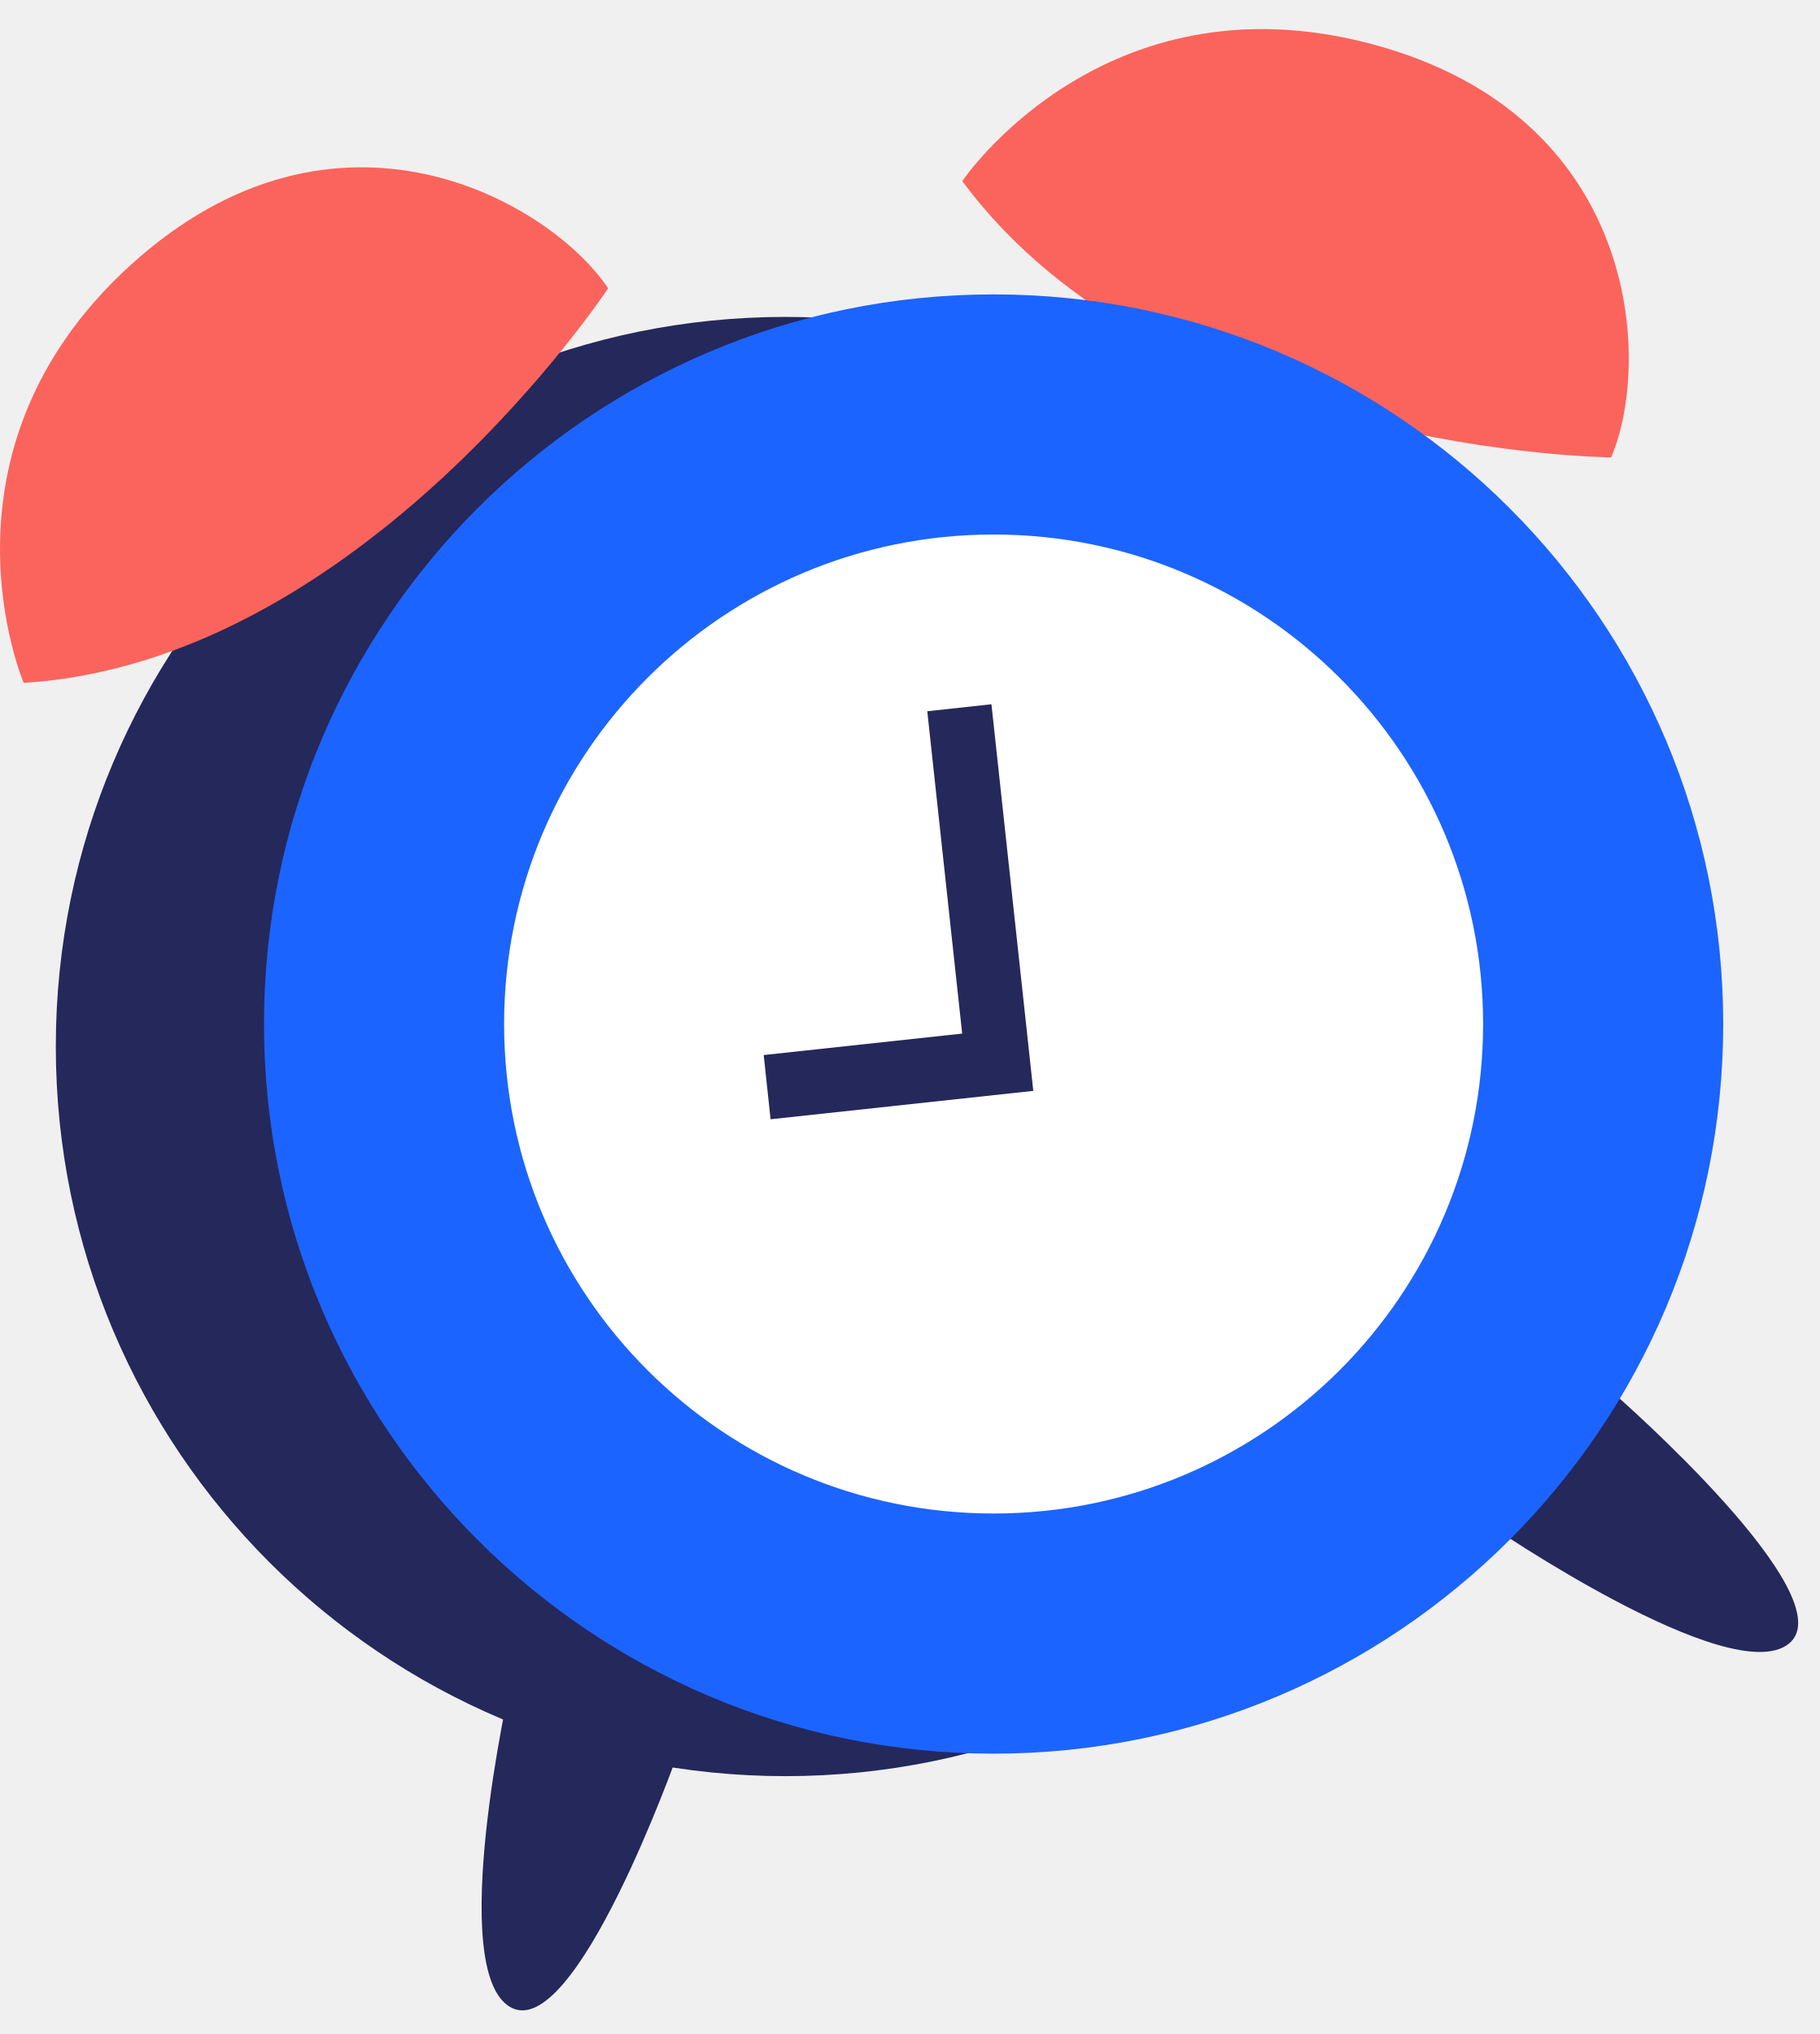
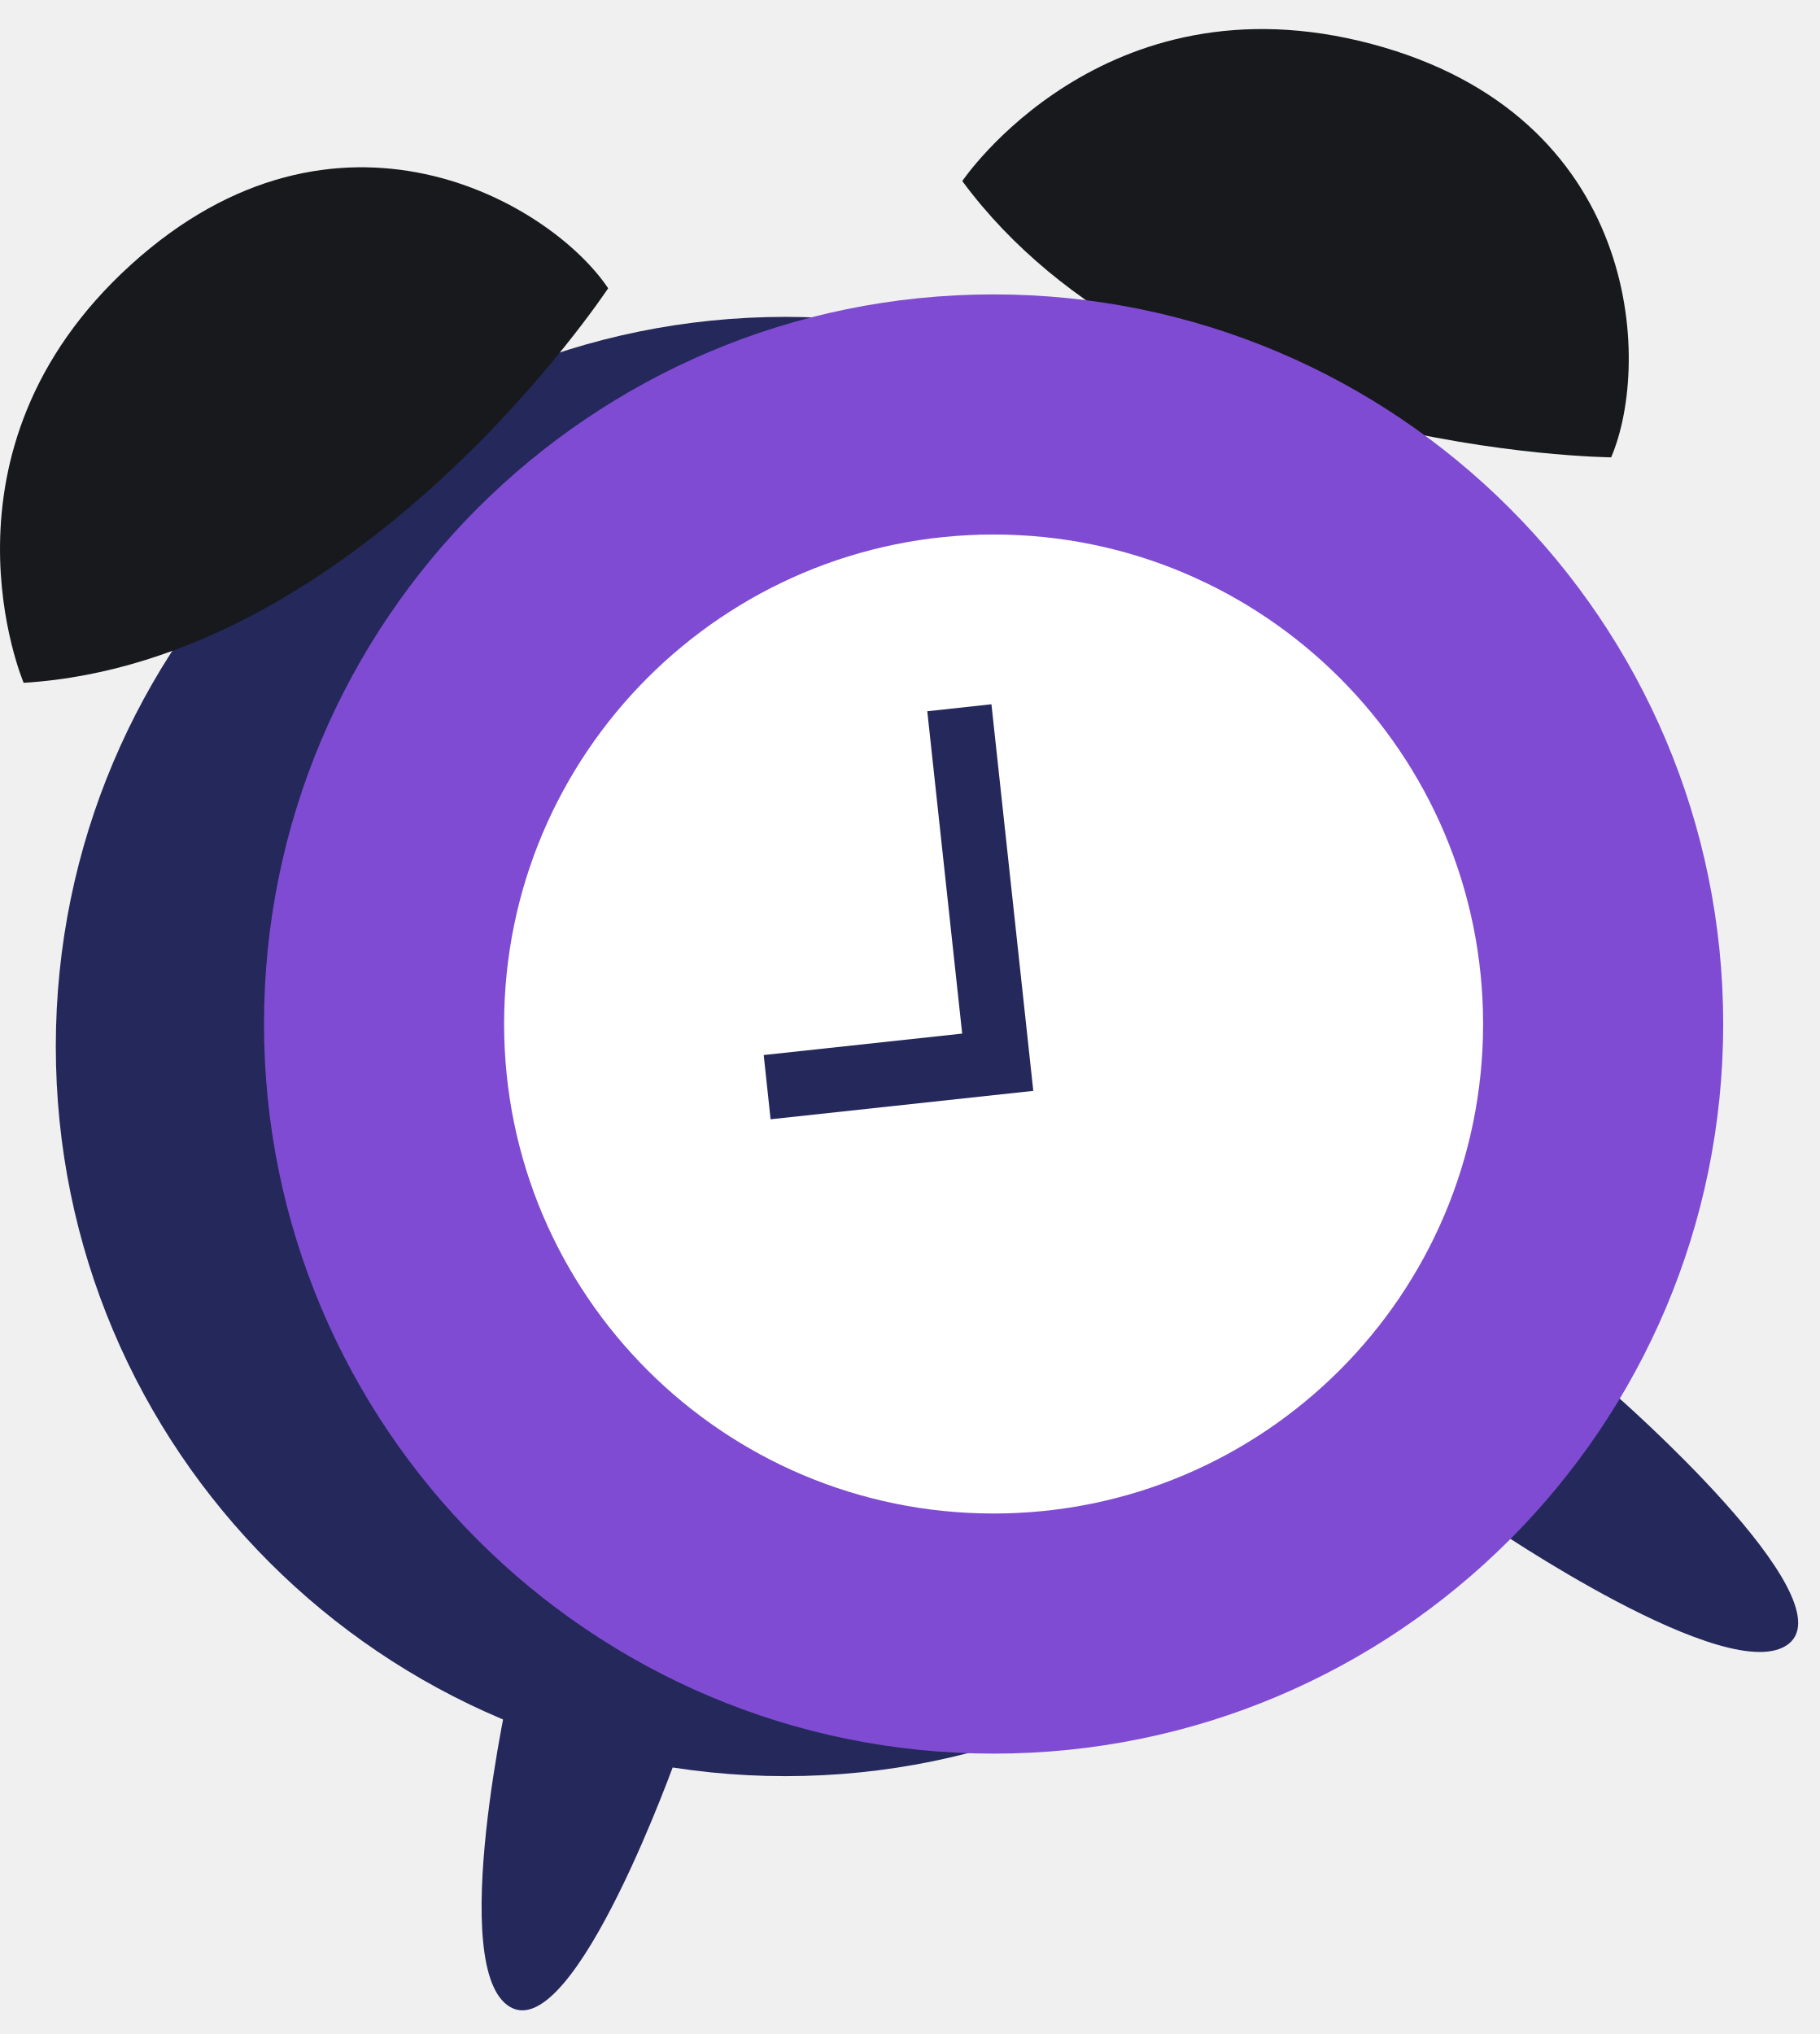
<svg xmlns="http://www.w3.org/2000/svg" width="51" height="57" viewBox="0 0 51 57" fill="none">
  <path d="M41.71 42.716C41.71 42.716 48.496 47.367 50.128 46.064C51.76 44.764 45.284 39.1 45.284 39.1L41.71 42.716Z" fill="#24285B" />
-   <path d="M26.967 5.074C26.967 5.074 30.9 -0.768 38.434 1.232C45.965 3.231 46.297 10.135 45.151 12.817C45.151 12.817 32.601 12.705 26.967 5.074Z" fill="#FB645C" />
-   <path d="M22.011 49.774C33.303 49.774 42.458 40.62 42.458 29.327C42.458 18.035 33.303 8.881 22.011 8.881C10.719 8.881 1.564 18.035 1.564 29.327C1.564 40.62 10.719 49.774 22.011 49.774Z" fill="#24285B" />
-   <path d="M27.844 49.144C39.137 49.144 48.291 39.989 48.291 28.697C48.291 17.404 39.137 8.25 27.844 8.25C16.552 8.25 7.398 17.404 7.398 28.697C7.398 39.989 16.552 49.144 27.844 49.144Z" fill="#1C64FF" />
+   <path d="M26.967 5.074C26.967 5.074 30.9 -0.768 38.434 1.231C45.965 3.231 46.297 10.135 45.151 12.816C45.151 12.816 32.601 12.705 26.967 5.074Z" fill="#17191C" />
+   <path d="M22.011 49.774C33.303 49.774 42.458 40.619 42.458 29.327C42.458 18.035 33.303 8.88 22.011 8.88C10.719 8.88 1.564 18.035 1.564 29.327C1.564 40.619 10.719 49.774 22.011 49.774Z" fill="#24285B" />
+   <path d="M27.844 49.143C39.137 49.143 48.291 39.989 48.291 28.697C48.291 17.404 39.137 8.25 27.844 8.25C16.552 8.25 7.398 17.404 7.398 28.697C7.398 39.989 16.552 49.143 27.844 49.143Z" fill="#7F4BD3" />
  <path d="M27.844 42.414C35.42 42.414 41.562 36.273 41.562 28.697C41.562 21.121 35.42 14.979 27.844 14.979C20.268 14.979 14.127 21.121 14.127 28.697C14.127 36.273 20.268 42.414 27.844 42.414Z" fill="white" />
  <path d="M21.595 31.366L21.402 29.566L26.964 28.965L25.986 19.932L27.784 19.736L28.957 30.57L21.595 31.366Z" fill="#24285B" />
-   <path d="M0.663 19.136C0.663 19.136 -2.103 12.657 3.667 7.421C9.44 2.185 15.415 5.656 17.043 8.078C17.043 8.078 10.13 18.553 0.663 19.136Z" fill="#FB645C" />
-   <path d="M14.302 47.186C14.302 47.186 12.489 55.209 14.302 56.247C16.114 57.281 18.983 49.171 18.983 49.171L14.302 47.186Z" fill="#24285B" />
+   <path d="M0.663 19.135C0.663 19.135 -2.103 12.656 3.667 7.42C9.44 2.184 15.415 5.656 17.043 8.078C17.043 8.078 10.13 18.553 0.663 19.135Z" fill="#17191C" />
+   <path d="M14.302 47.185C14.302 47.185 12.489 55.209 14.302 56.246C16.114 57.281 18.983 49.17 18.983 49.17L14.302 47.185Z" fill="#24285B" />
</svg>
